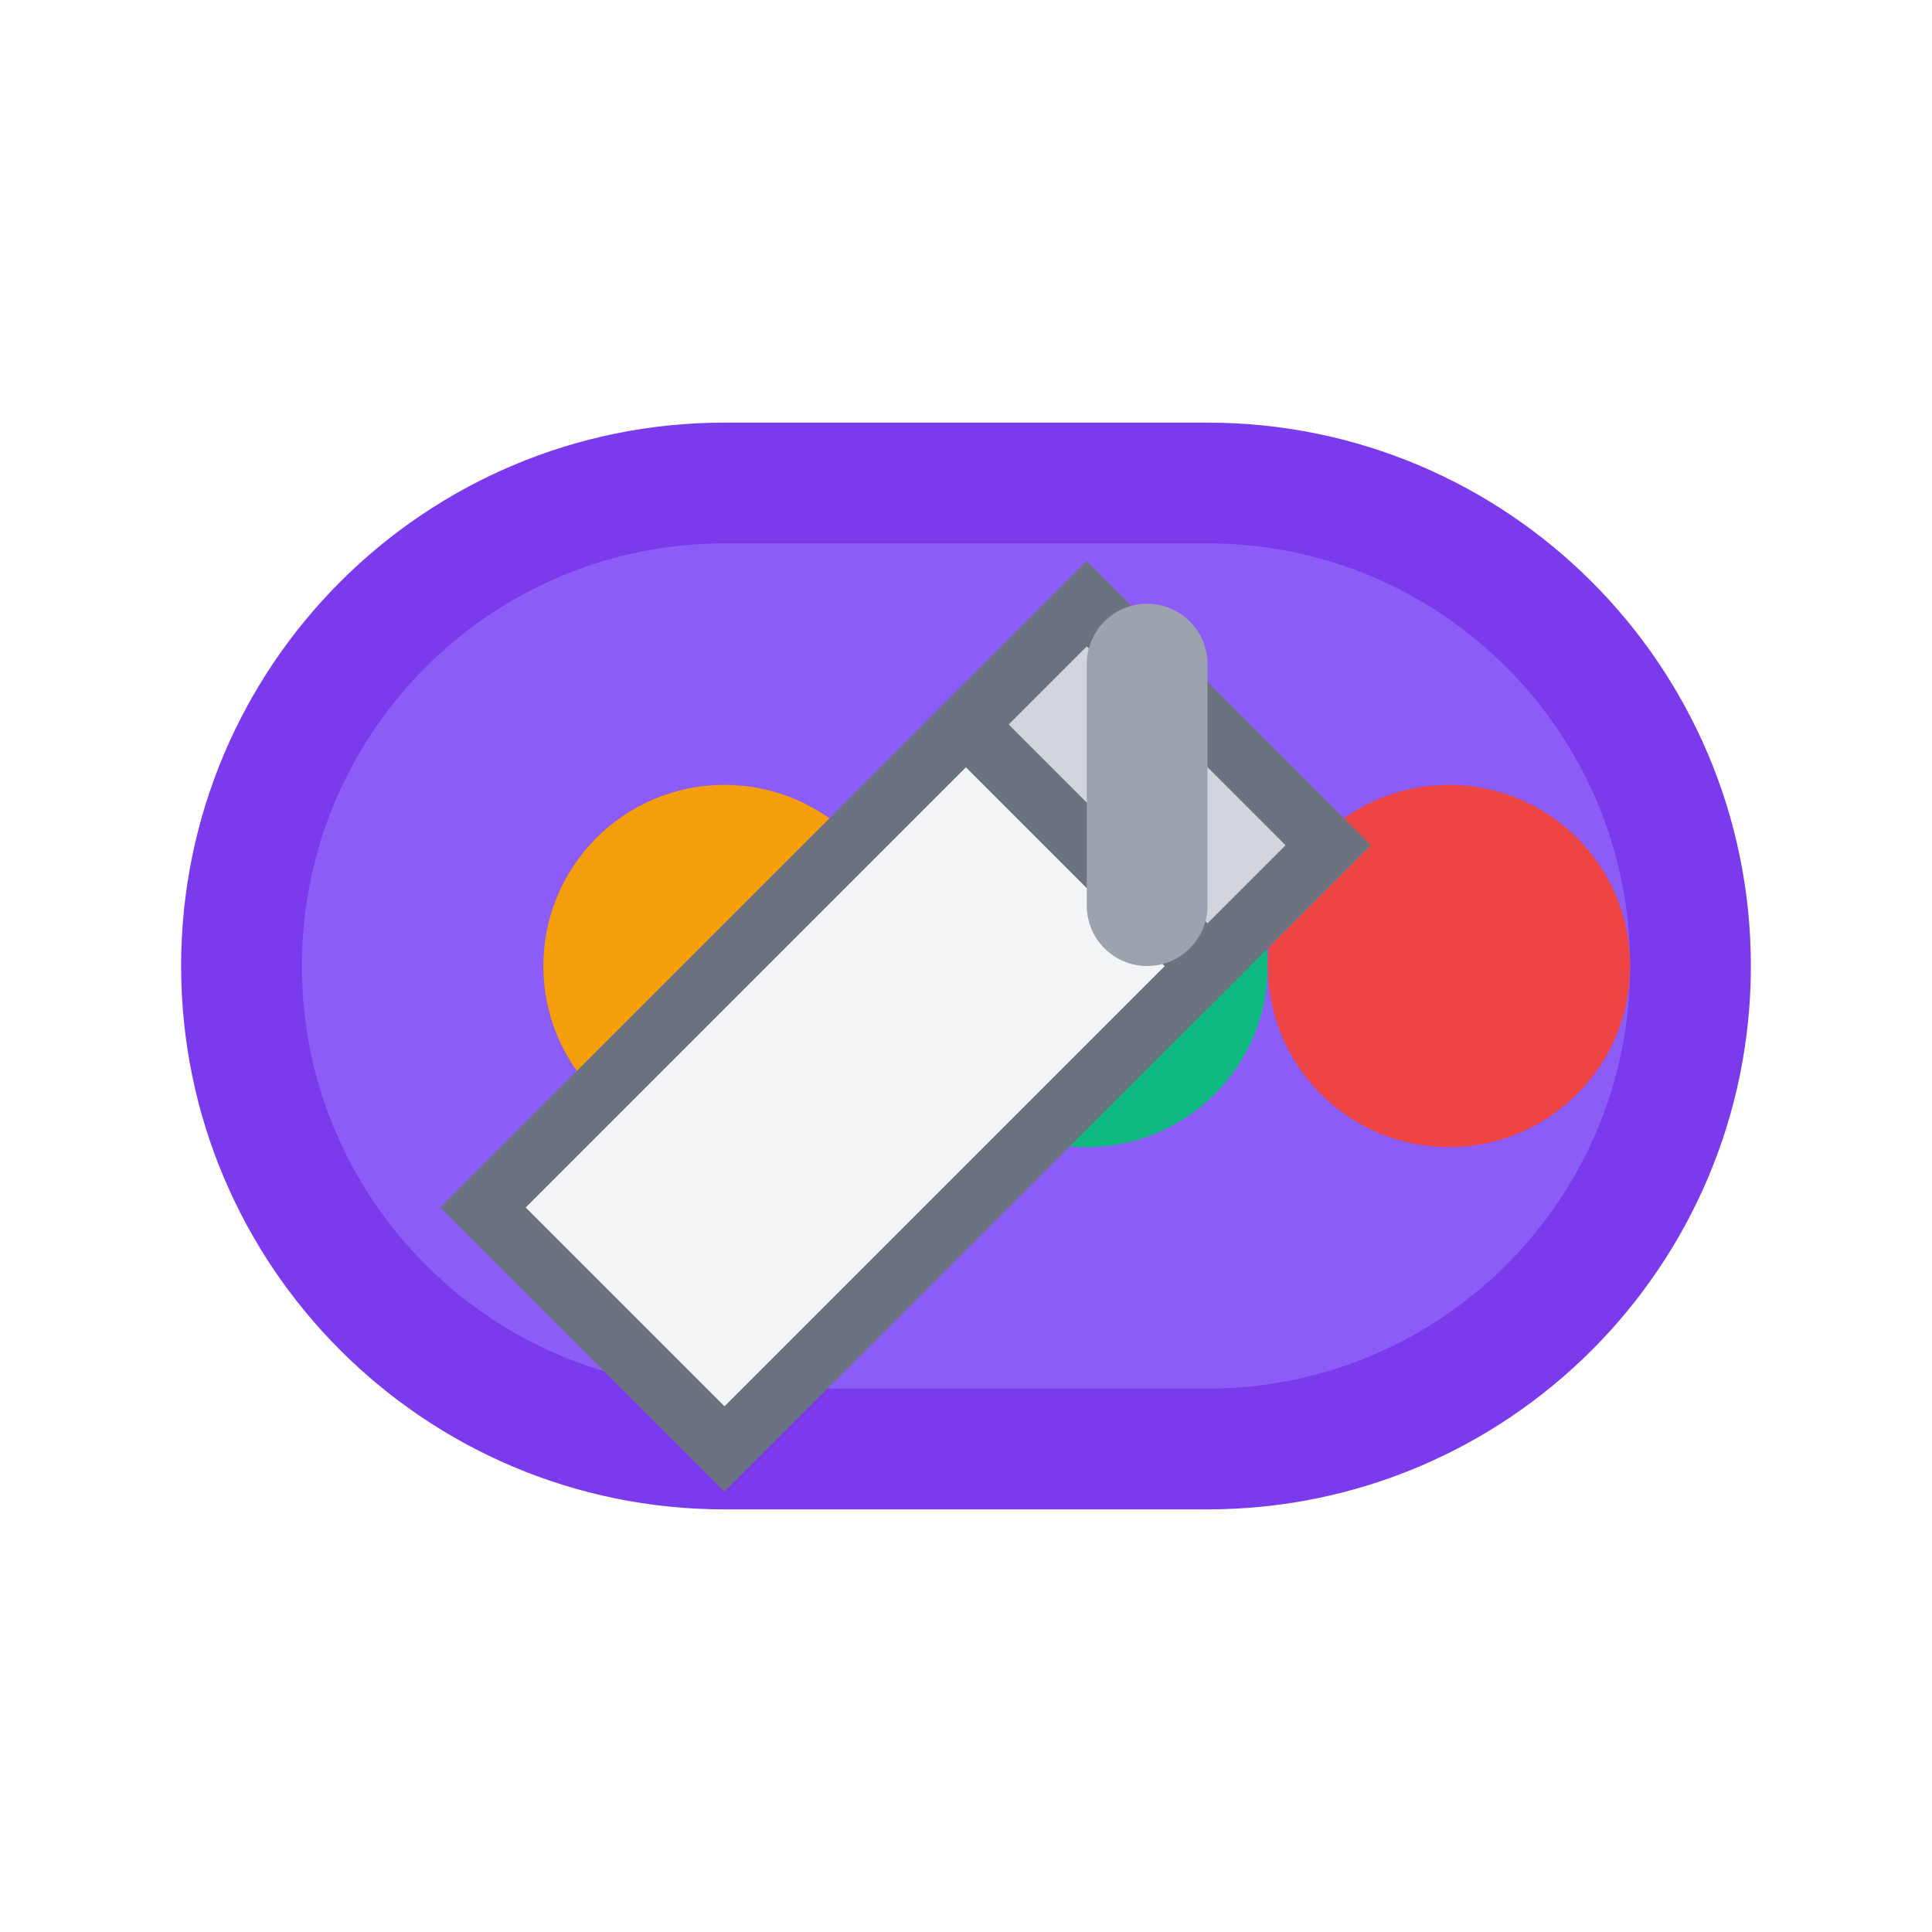
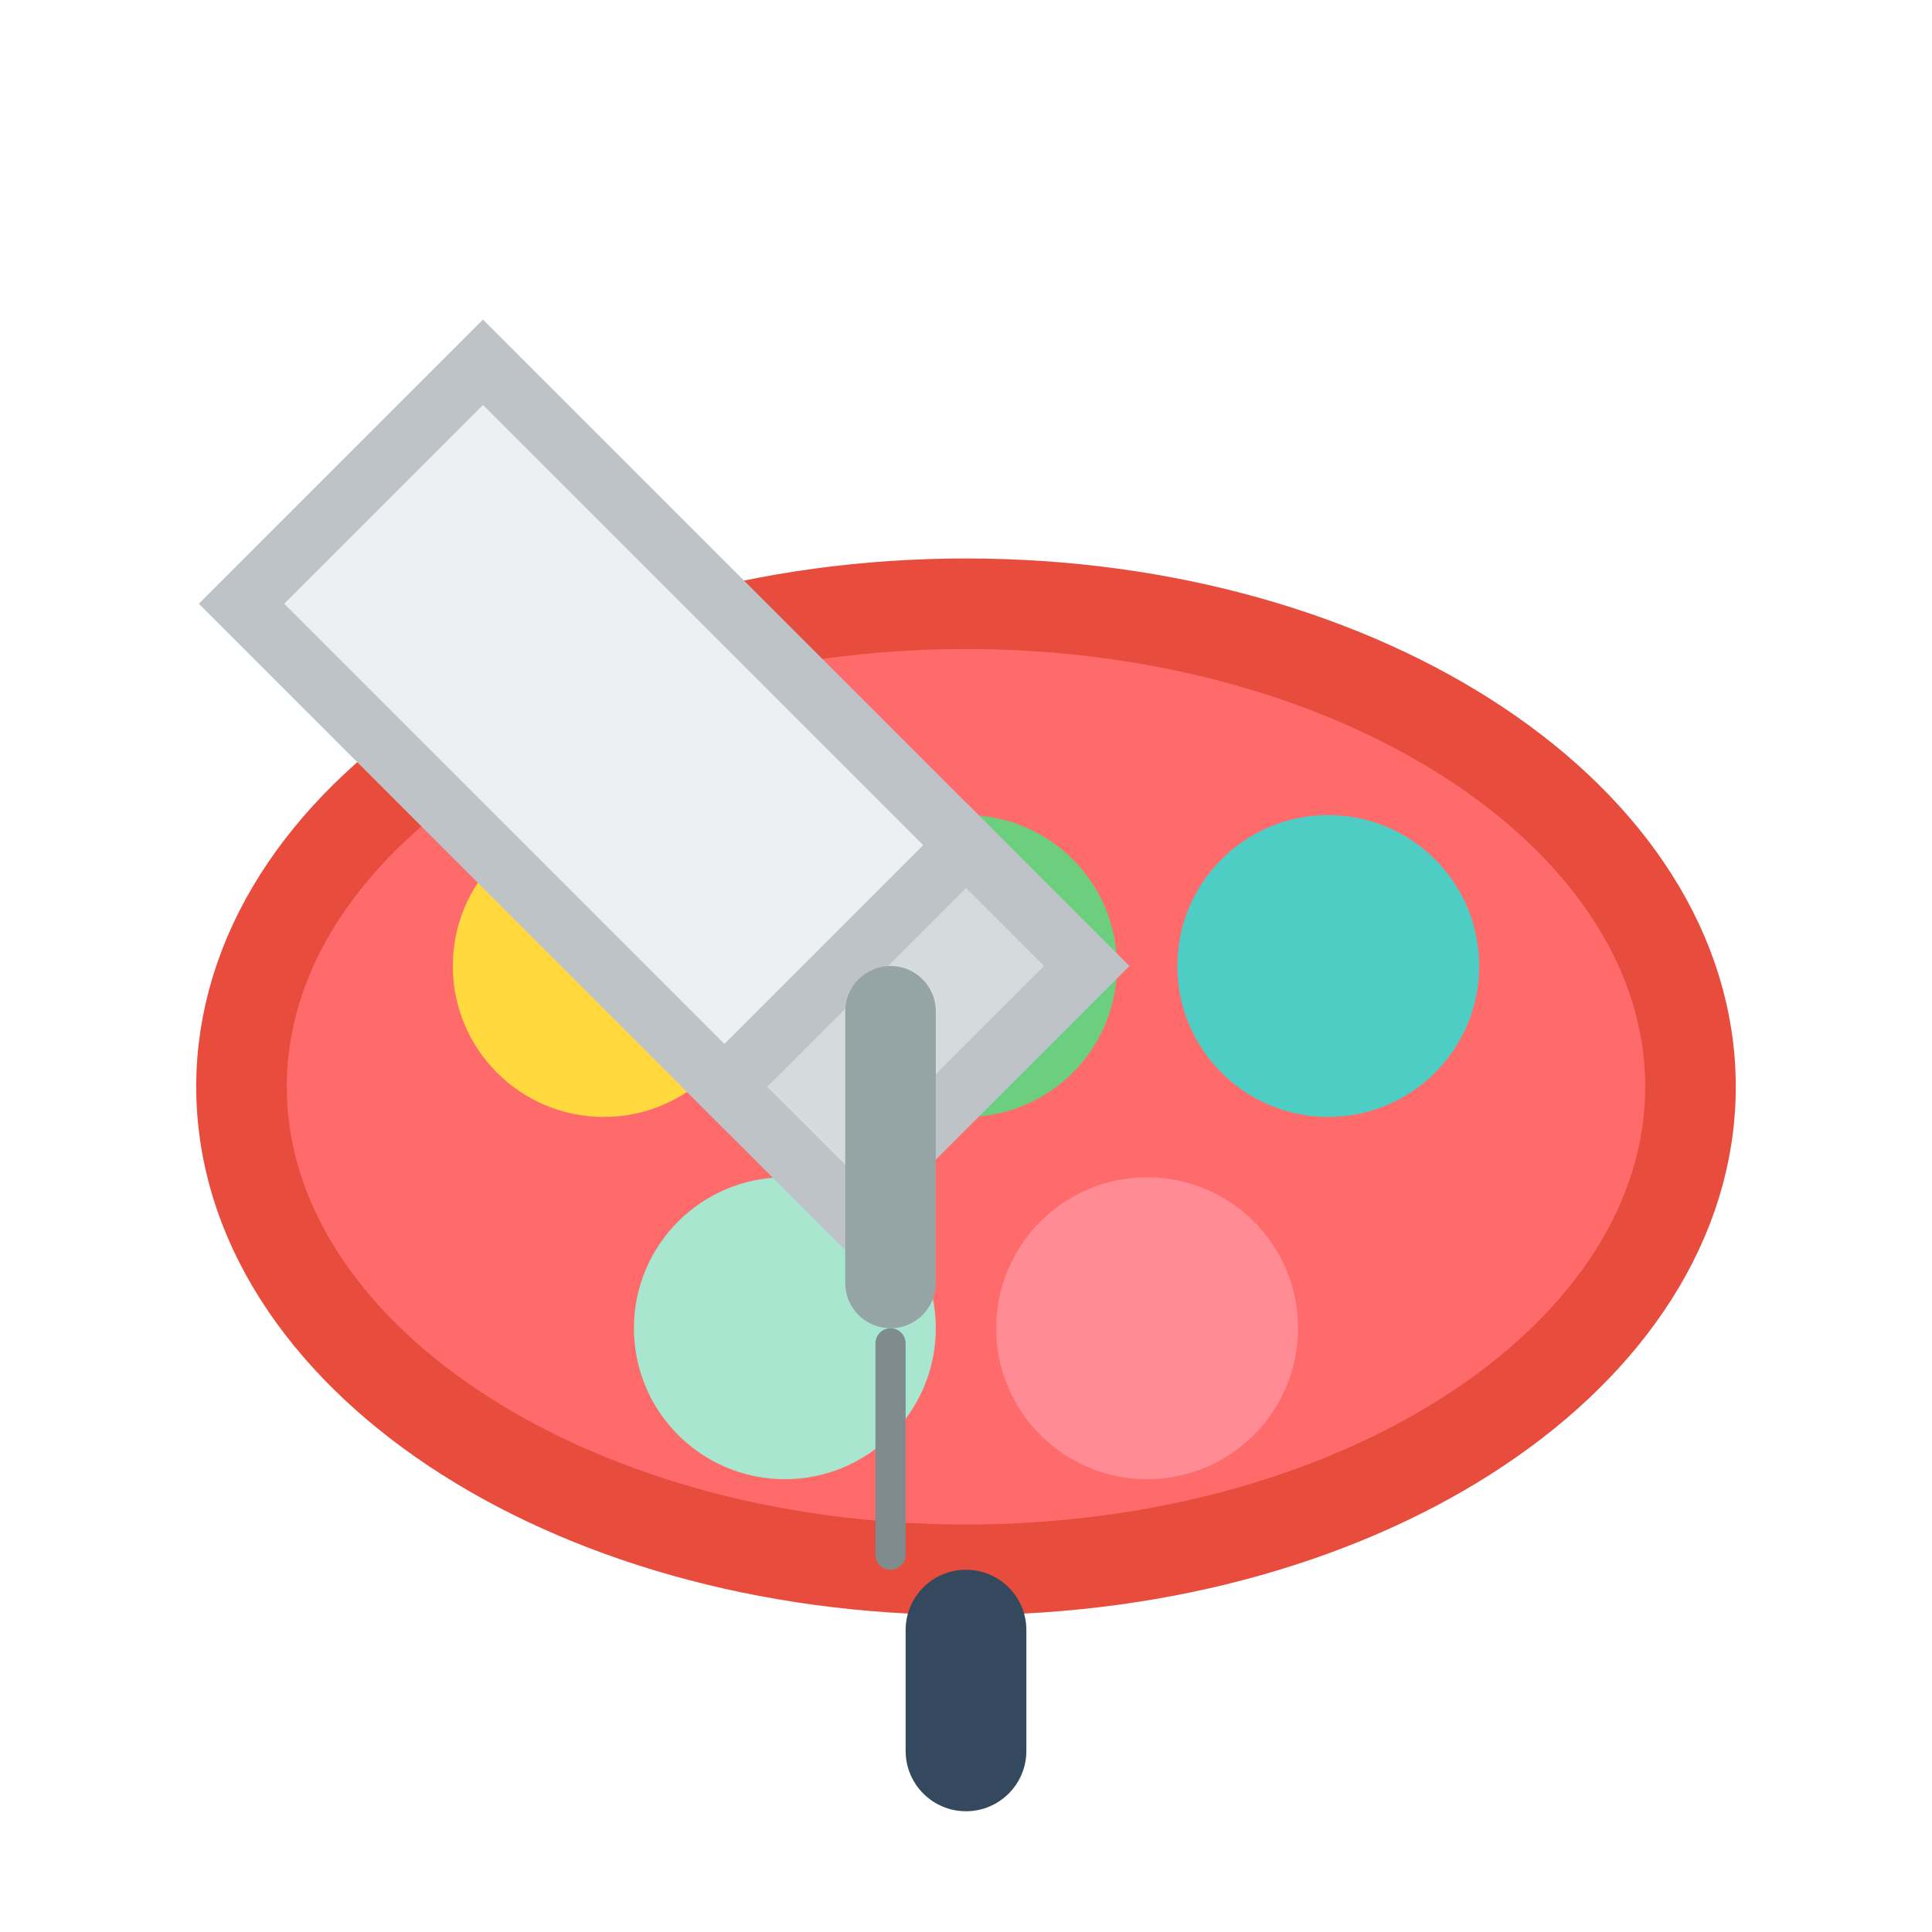
- <svg xmlns="http://www.w3.org/2000/svg" viewBox="0 0 32 32" fill="none">
-   <rect x="4" y="8" width="24" height="16" rx="8" fill="#8B5CF6" stroke="#7C3AED" stroke-width="2" />
-   <circle cx="12" cy="16" r="3" fill="#F59E0B" />
-   <circle cx="18" cy="16" r="3" fill="#10B981" />
-   <circle cx="24" cy="16" r="3" fill="#EF4444" />
-   <path d="M8 20 L16 12 L20 16 L12 24 Z" fill="#F3F4F6" stroke="#6B7280" stroke-width="1" />
-   <path d="M16 12 L20 16 L22 14 L18 10 Z" fill="#D1D5DB" stroke="#6B7280" stroke-width="1" />
-   <rect x="18" y="10" width="2" height="6" rx="1" fill="#9CA3AF" />
+ <svg xmlns="http://www.w3.org/2000/svg" viewBox="0 0 64 64" fill="none">
+   <ellipse cx="32" cy="36" rx="24" ry="16" fill="#FF6B6B" stroke="#E74C3C" stroke-width="3" />
+   <circle cx="20" cy="32" r="5" fill="#FFD93D" />
+   <circle cx="32" cy="32" r="5" fill="#6BCF7F" />
+   <circle cx="44" cy="32" r="5" fill="#4ECDC4" />
+   <circle cx="26" cy="44" r="5" fill="#A8E6CF" />
+   <circle cx="38" cy="44" r="5" fill="#FF8B94" />
+   <rect x="30" y="52" width="4" height="8" rx="2" fill="#34495E" />
+   <path d="M8 20 L24 36 L32 28 L16 12 Z" fill="#ECF0F1" stroke="#BDC3C7" stroke-width="2" />
+   <path d="M24 36 L32 28 L36 32 L28 40 Z" fill="#D5DBDB" stroke="#BDC3C7" stroke-width="2" />
+   <rect x="28" y="32" width="3" height="12" rx="1.5" fill="#95A5A6" />
+   <rect x="29" y="44" width="1" height="8" rx="0.5" fill="#7F8C8D" />
</svg>
